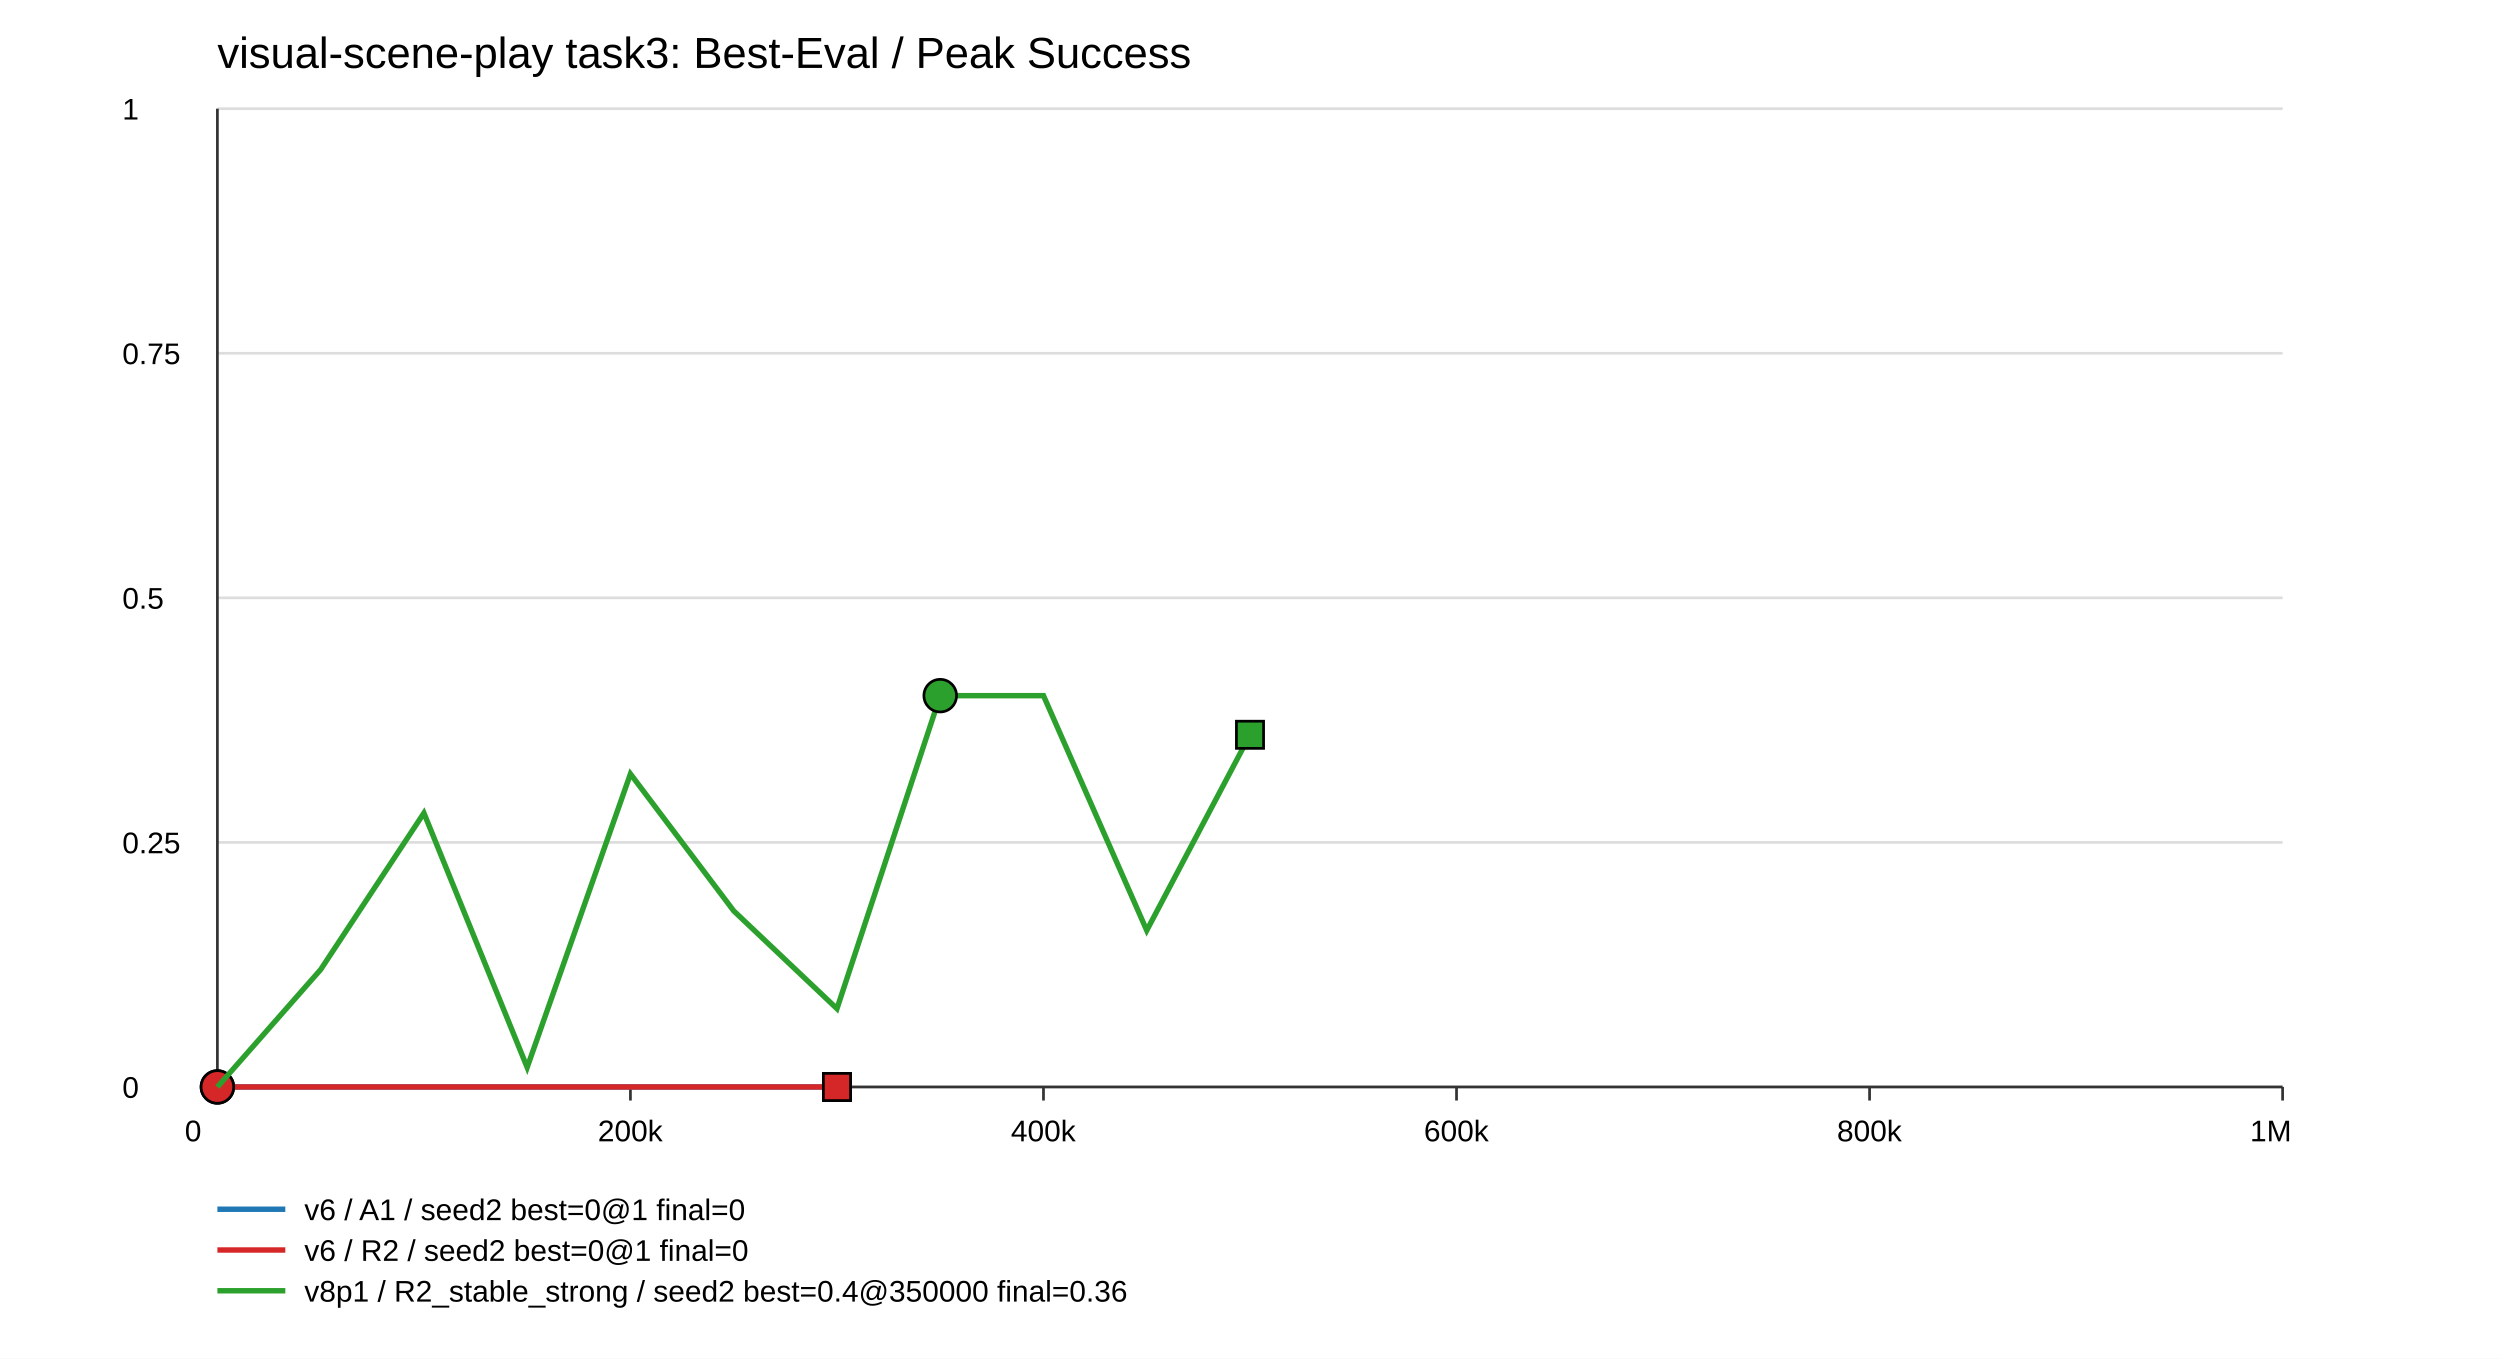
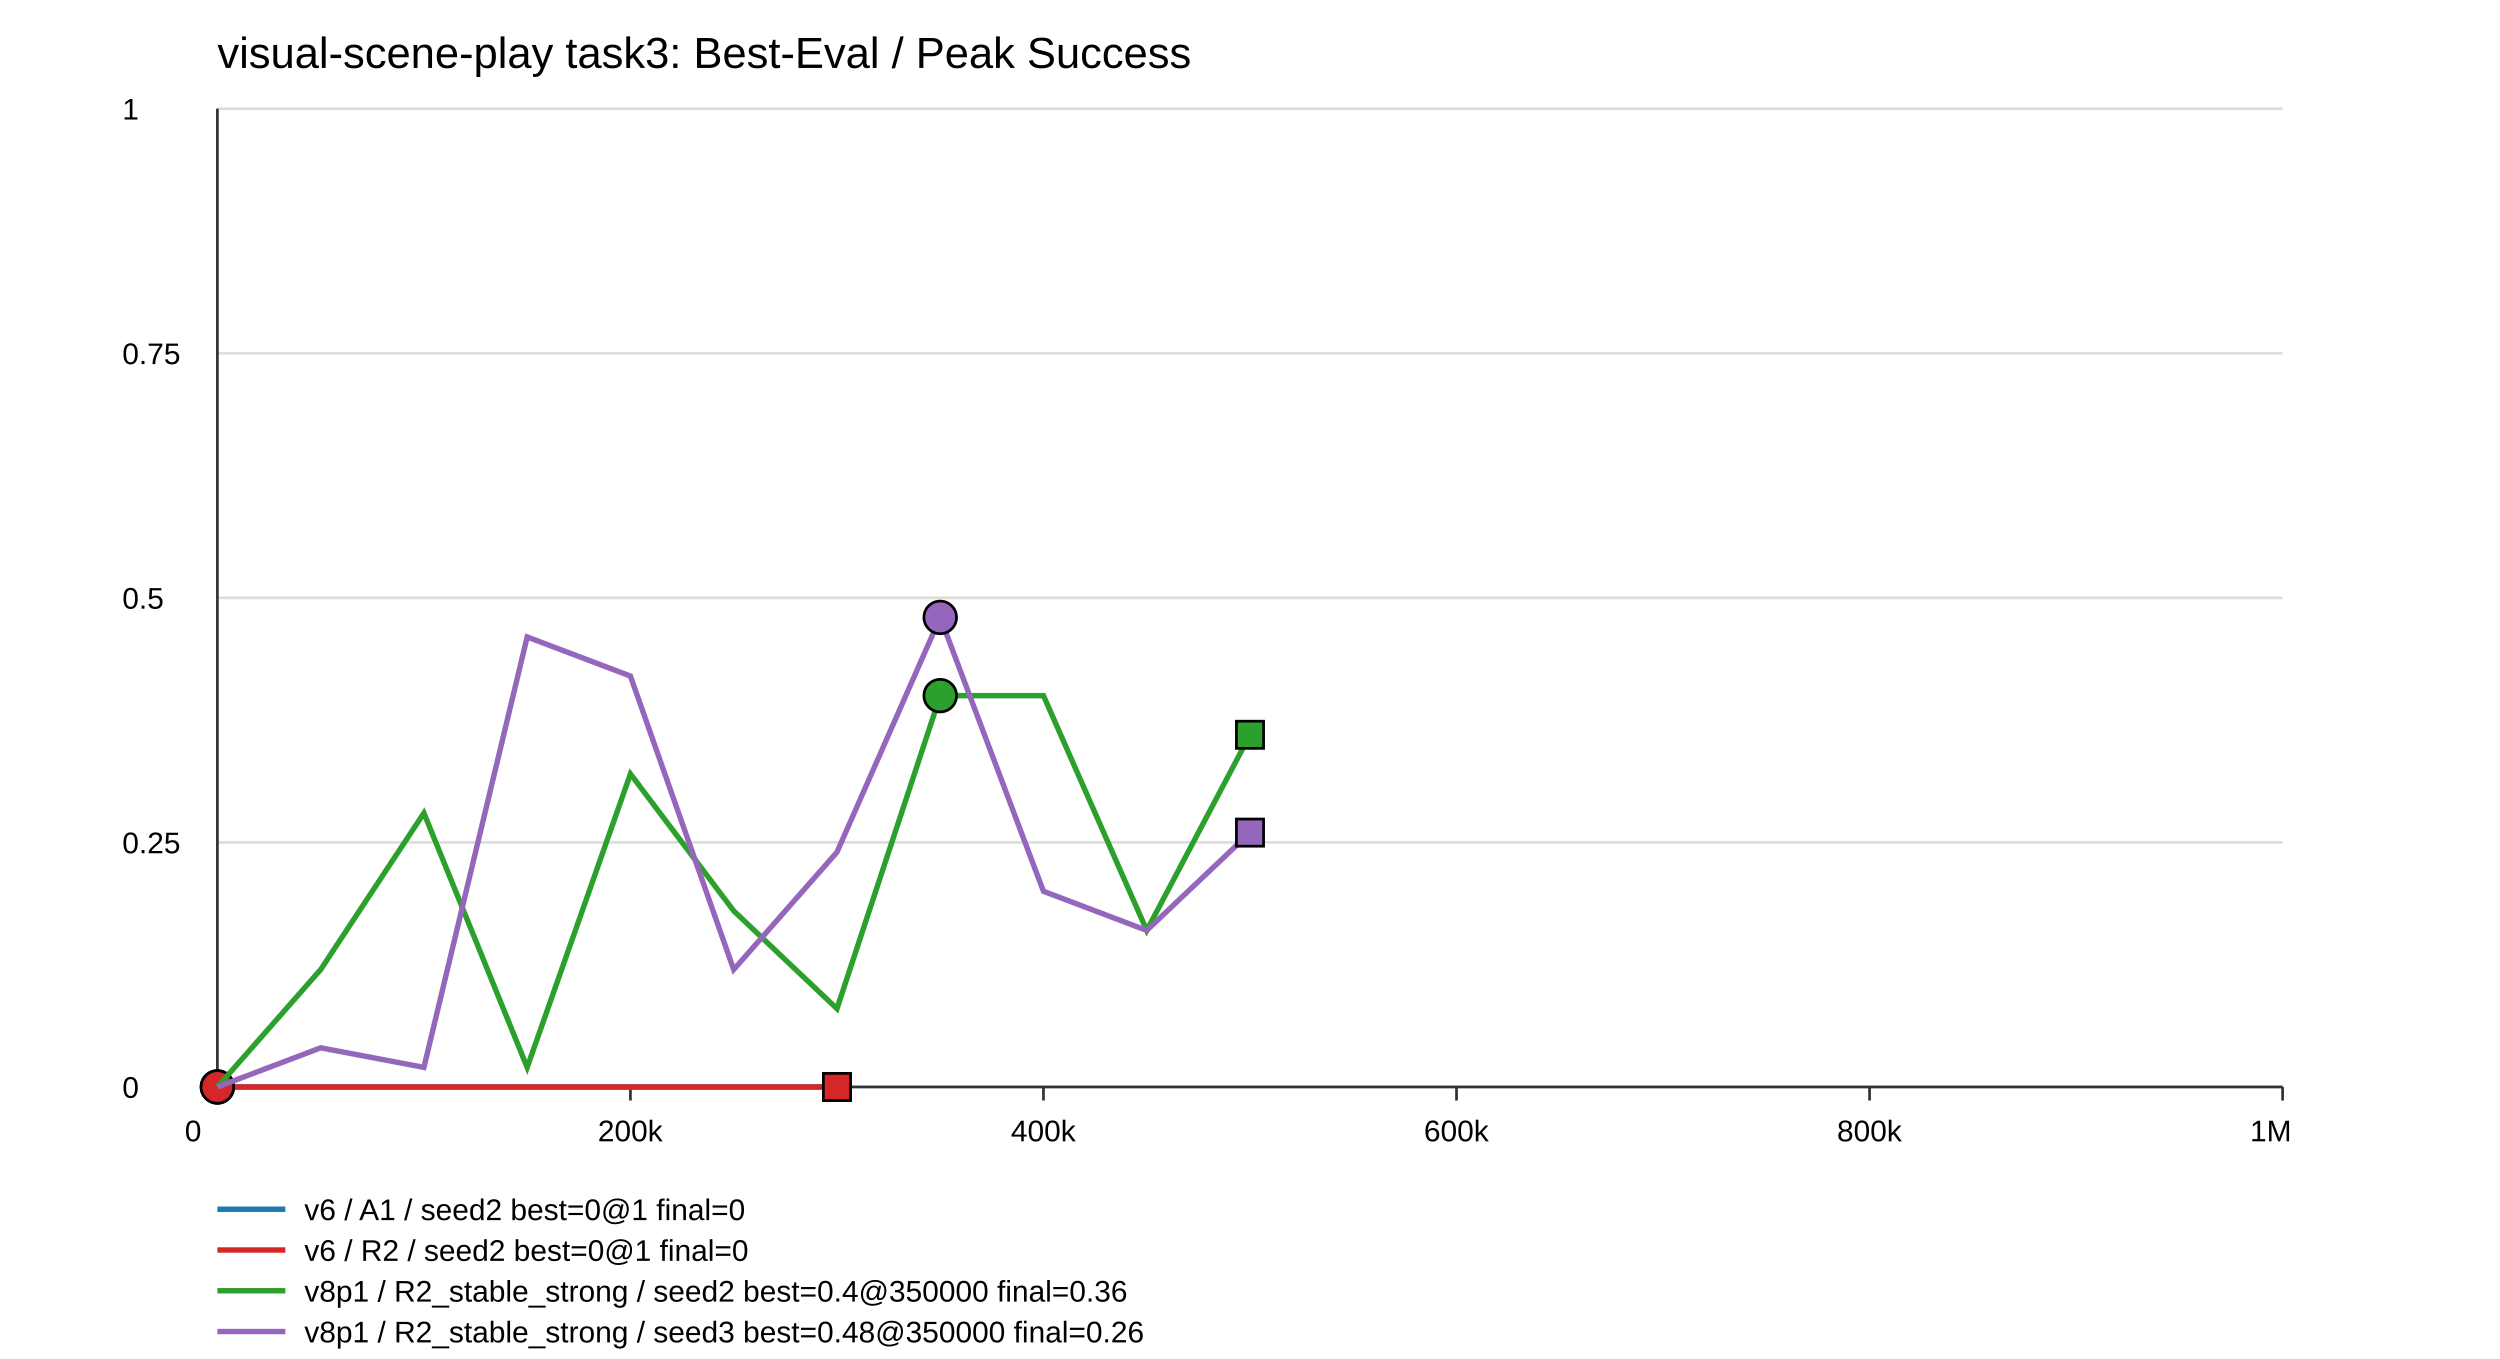
<svg xmlns="http://www.w3.org/2000/svg" width="920" height="500" viewBox="0 0 920 500">
  <rect width="100%" height="100%" fill="white" />
  <text x="80" y="25" font-family="Arial" font-size="16">visual-scene-play task3: Best-Eval / Peak Success</text>
  <line x1="80" y1="400.0" x2="840" y2="400.0" stroke="#ddd" />
  <text x="45" y="404.0" font-family="Arial" font-size="11">0</text>
  <line x1="80" y1="310.0" x2="840" y2="310.0" stroke="#ddd" />
  <text x="45" y="314.0" font-family="Arial" font-size="11">0.25</text>
  <line x1="80" y1="220.0" x2="840" y2="220.0" stroke="#ddd" />
  <text x="45" y="224.0" font-family="Arial" font-size="11">0.5</text>
  <line x1="80" y1="130.0" x2="840" y2="130.0" stroke="#ddd" />
  <text x="45" y="134.0" font-family="Arial" font-size="11">0.75</text>
  <line x1="80" y1="40.0" x2="840" y2="40.0" stroke="#ddd" />
  <text x="45" y="44.0" font-family="Arial" font-size="11">1</text>
  <line x1="80" y1="400" x2="840" y2="400" stroke="#333" />
  <line x1="80" y1="40" x2="80" y2="400" stroke="#333" />
  <line x1="80.0" y1="400" x2="80.0" y2="405" stroke="#333" />
  <text x="68.0" y="420" font-family="Arial" font-size="11">0</text>
  <line x1="232.0" y1="400" x2="232.0" y2="405" stroke="#333" />
  <text x="220.0" y="420" font-family="Arial" font-size="11">200k</text>
  <line x1="384.0" y1="400" x2="384.0" y2="405" stroke="#333" />
  <text x="372.0" y="420" font-family="Arial" font-size="11">400k</text>
  <line x1="536.0" y1="400" x2="536.0" y2="405" stroke="#333" />
  <text x="524.0" y="420" font-family="Arial" font-size="11">600k</text>
  <line x1="688.0" y1="400" x2="688.0" y2="405" stroke="#333" />
  <text x="676.0" y="420" font-family="Arial" font-size="11">800k</text>
  <line x1="840.0" y1="400" x2="840.0" y2="405" stroke="#333" />
  <text x="828.0" y="420" font-family="Arial" font-size="11">1M</text>
  <polyline points="80.0,400.0 118.0,400.0 156.0,400.0 194.0,400.0 232.0,400.0 270.0,400.0 308.0,400.0" fill="none" stroke="#1f77b4" stroke-width="2" />
  <circle cx="80.0" cy="400.0" r="6" fill="#1f77b4" stroke="black" />
  <rect x="303.0" y="395.0" width="10" height="10" fill="#1f77b4" stroke="black" />
  <line x1="80" y1="445" x2="105" y2="445" stroke="#1f77b4" stroke-width="2" />
  <text x="112" y="449" font-family="Arial" font-size="11">v6 / A1 / seed2 best=0@1 final=0</text>
  <polyline points="80.0,400.0 118.0,400.0 156.0,400.0 194.0,400.0 232.0,400.0 270.0,400.0 308.0,400.0" fill="none" stroke="#d62728" stroke-width="2" />
  <circle cx="80.0" cy="400.0" r="6" fill="#d62728" stroke="black" />
  <rect x="303.0" y="395.0" width="10" height="10" fill="#d62728" stroke="black" />
  <line x1="80" y1="460" x2="105" y2="460" stroke="#d62728" stroke-width="2" />
  <text x="112" y="464" font-family="Arial" font-size="11">v6 / R2 / seed2 best=0@1 final=0</text>
  <polyline points="80.0,400.0 118.0,356.8 156.0,299.2 194.0,392.8 232.0,284.8 270.0,335.2 308.0,371.2 346.0,256.0 384.0,256.0 422.0,342.4 460.0,270.4" fill="none" stroke="#2ca02c" stroke-width="2" />
  <circle cx="346.0" cy="256.0" r="6" fill="#2ca02c" stroke="black" />
  <rect x="455.0" y="265.4" width="10" height="10" fill="#2ca02c" stroke="black" />
  <line x1="80" y1="475" x2="105" y2="475" stroke="#2ca02c" stroke-width="2" />
  <text x="112" y="479" font-family="Arial" font-size="11">v8p1 / R2_stable_strong / seed2 best=0.4@350000 final=0.36</text>
+   <polyline points="80.0,400.0 118.0,385.6 156.0,392.8 194.0,234.4 232.0,248.8 270.0,356.8 308.0,313.6 346.0,227.2 384.0,328.0 422.0,342.4 460.0,306.4" fill="none" stroke="#9467bd" stroke-width="2" />
+   <circle cx="346.0" cy="227.2" r="6" fill="#9467bd" stroke="black" />
+   <rect x="455.0" y="301.4" width="10" height="10" fill="#9467bd" stroke="black" />
+   <line x1="80" y1="490" x2="105" y2="490" stroke="#9467bd" stroke-width="2" />
+   <text x="112" y="494" font-family="Arial" font-size="11">v8p1 / R2_stable_strong / seed3 best=0.48@350000 final=0.26</text>
</svg>
